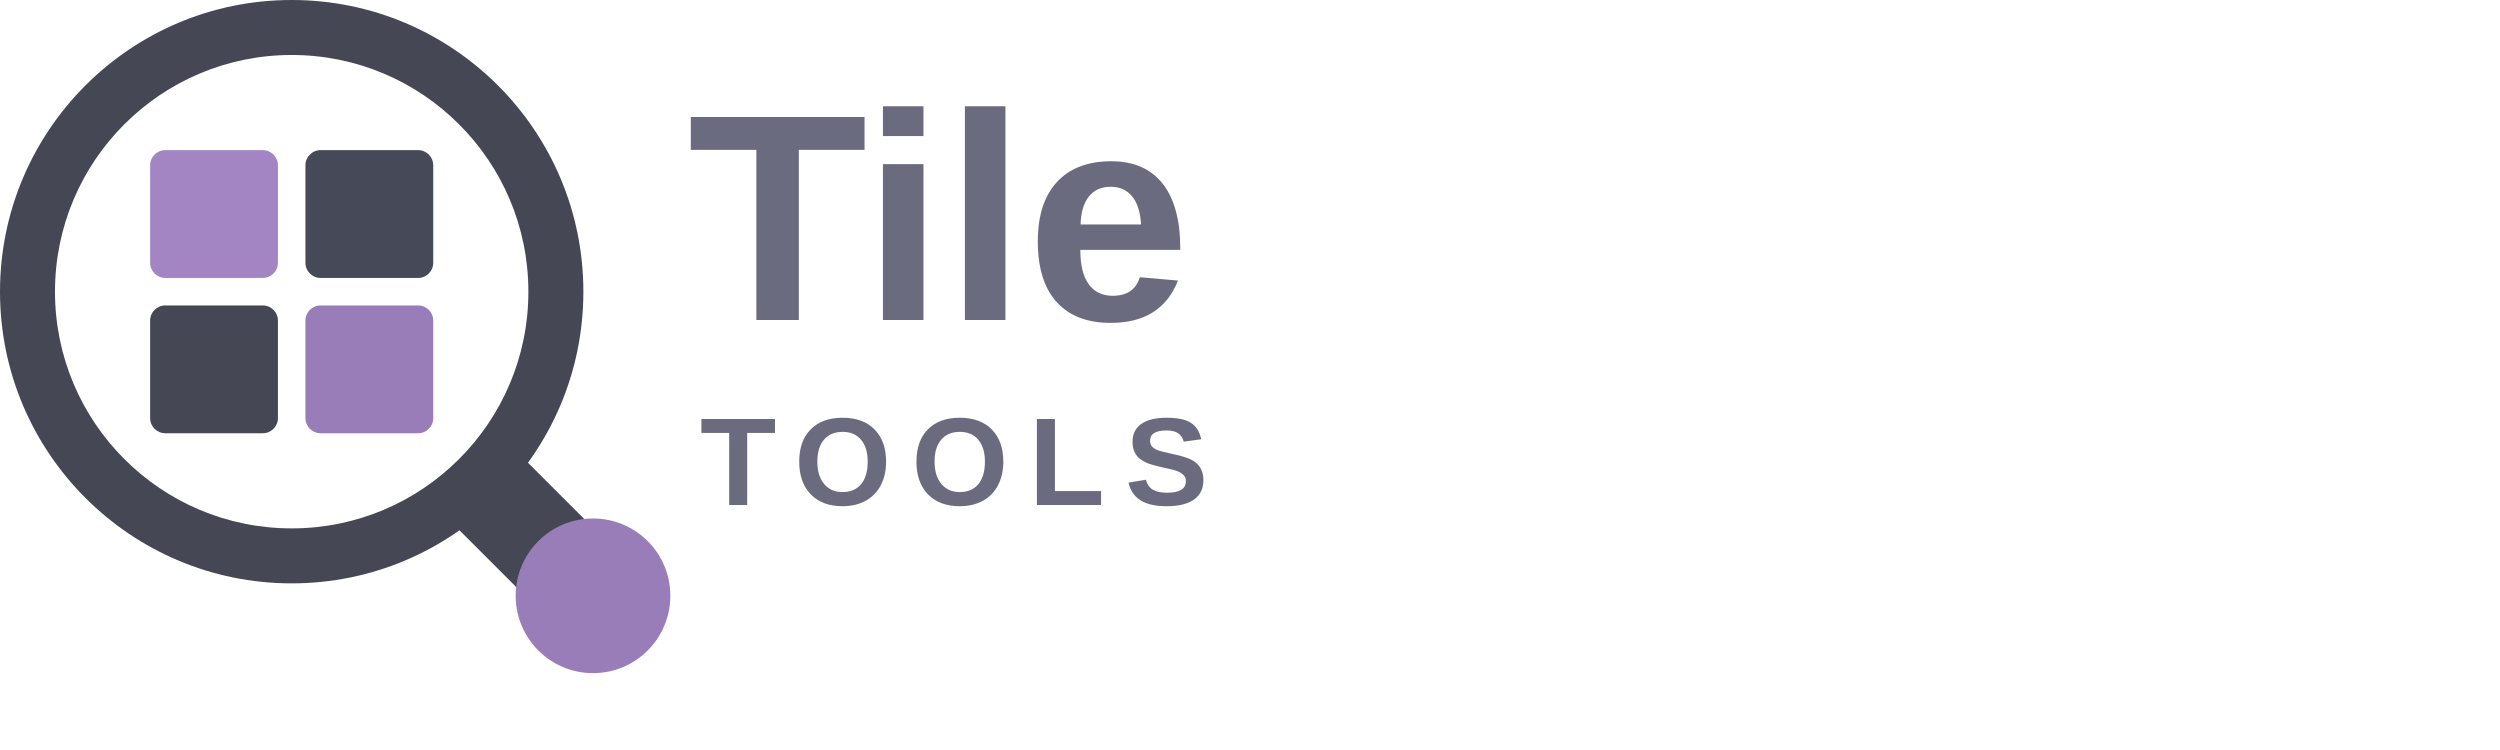
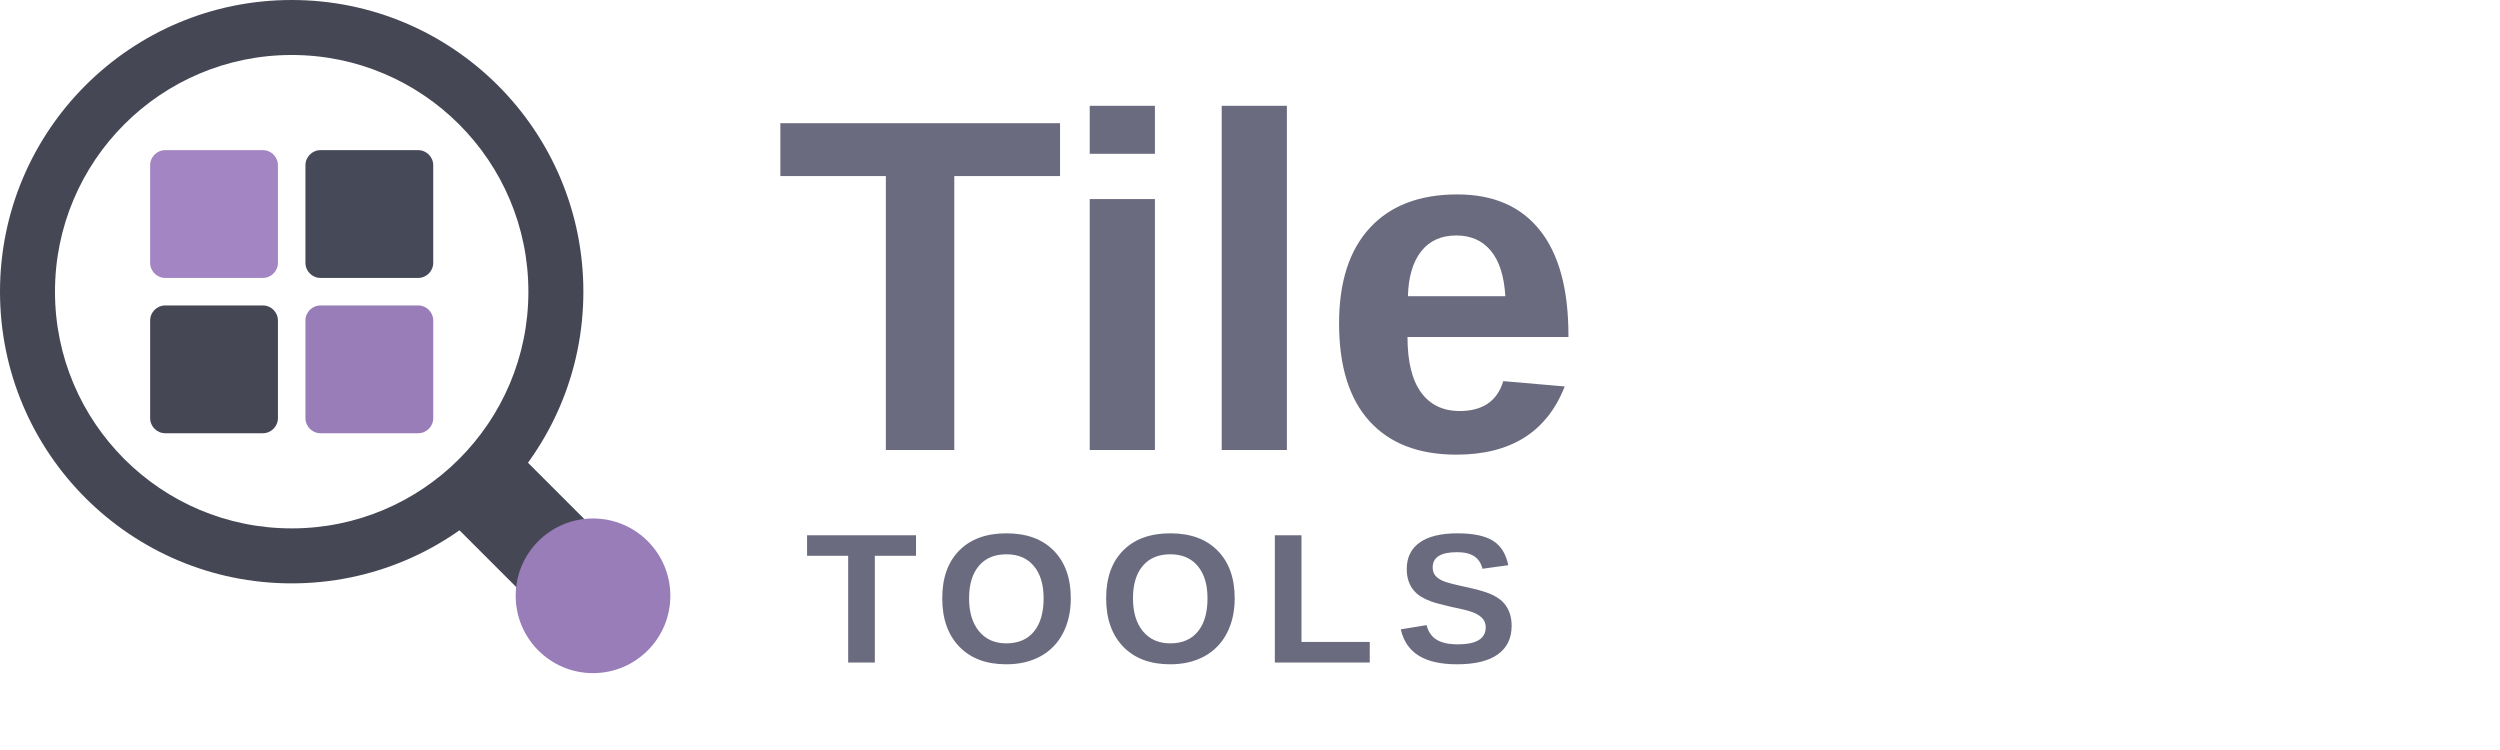
<svg xmlns="http://www.w3.org/2000/svg" viewBox="0 0 1000 300" role="img" aria-labelledby="title desc">
  <g transform="scale(.028)" fill="#454755">
    <path d="M4166.94 0c2301.26 0 4166.94 1865.68 4166.94 4166.94 0 2301.26-1865.68 4166.94-4166.94 4166.94S0 6468.2 0 4166.94 1865.68 0 4166.94 0zm0 785.53c-1867.58 0-3381.41 1513.83-3381.41 3381.41 0 1867.58 1513.83 3381.41 3381.41 3381.41s3381.41-1513.83 3381.41-3381.41c0-1867.58-1513.83-3381.41-3381.41-3381.41z" />
    <polygon points="7502.66 6570.56 8694.44 7762.33 7722.52 8734.25 6530.74 7542.47" />
    <circle fill="#987DB9" cx="8471.64" cy="8511.46" r="1104.64" />
    <rect fill="#A385C4" x="2144.83" y="2144.83" width="1825.72" height="1825.72" rx="216.02" />
    <rect fill="#464958" x="4363.32" y="2144.83" width="1825.72" height="1825.72" rx="216.02" />
    <rect fill="#454755" x="2144.83" y="4363.32" width="1825.72" height="1825.72" rx="216.02" />
    <rect fill="#987DB9" x="4363.32" y="4363.32" width="1825.72" height="1825.72" rx="216.02" />
  </g>
-   <text x="275" y="128" fill="#6B6B80" font-family="Arial, Helvetica, sans-serif" font-size="118" font-weight="700">Tile</text>
-   <text x="280" y="202" fill="#6B6B80" font-family="Arial, Helvetica, sans-serif" font-size="50" font-weight="700" letter-spacing="8">TOOLS</text>
+   <text x="310" y="180" fill="#6B6B80" font-family="Arial, Helvetica, sans-serif" font-size="190" font-weight="700" textLength="610" lengthAdjust="spacingAndGlyphs">Tile</text>
+   <text x="322" y="265" fill="#6B6B80" font-family="Arial, Helvetica, sans-serif" font-size="74" font-weight="700" letter-spacing="8" textLength="510" lengthAdjust="spacingAndGlyphs">TOOLS</text>
</svg>
